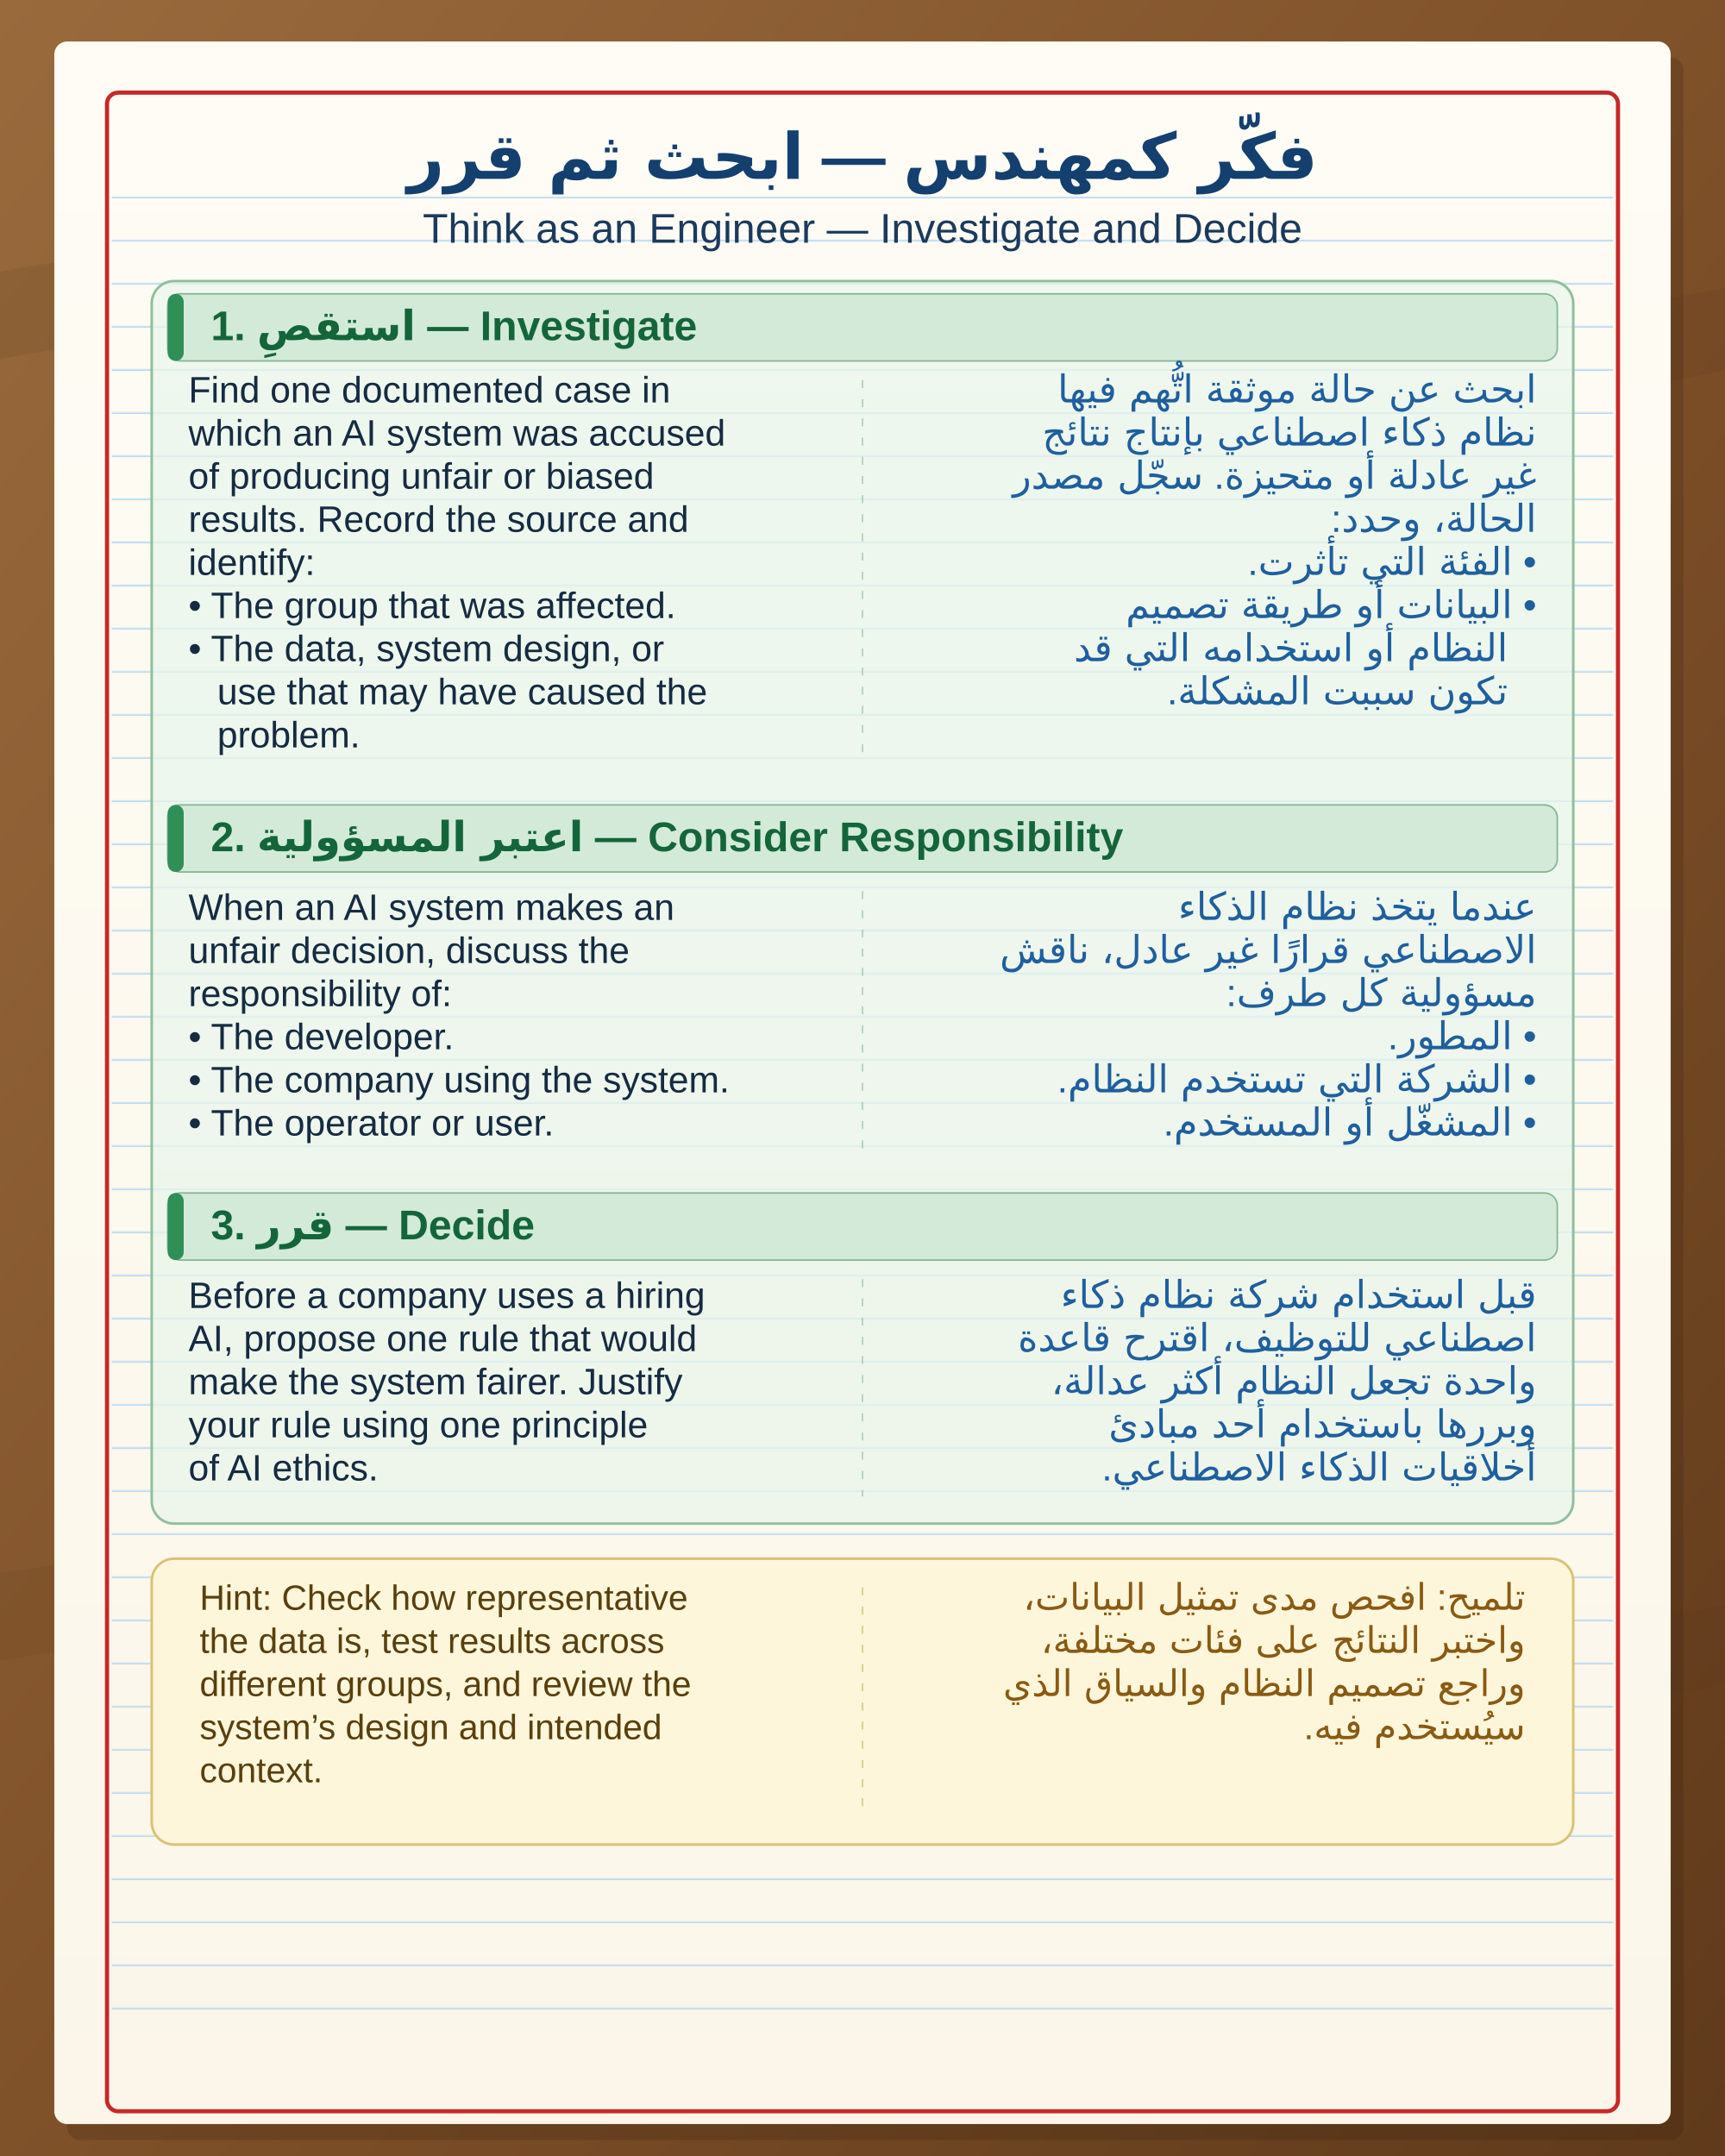
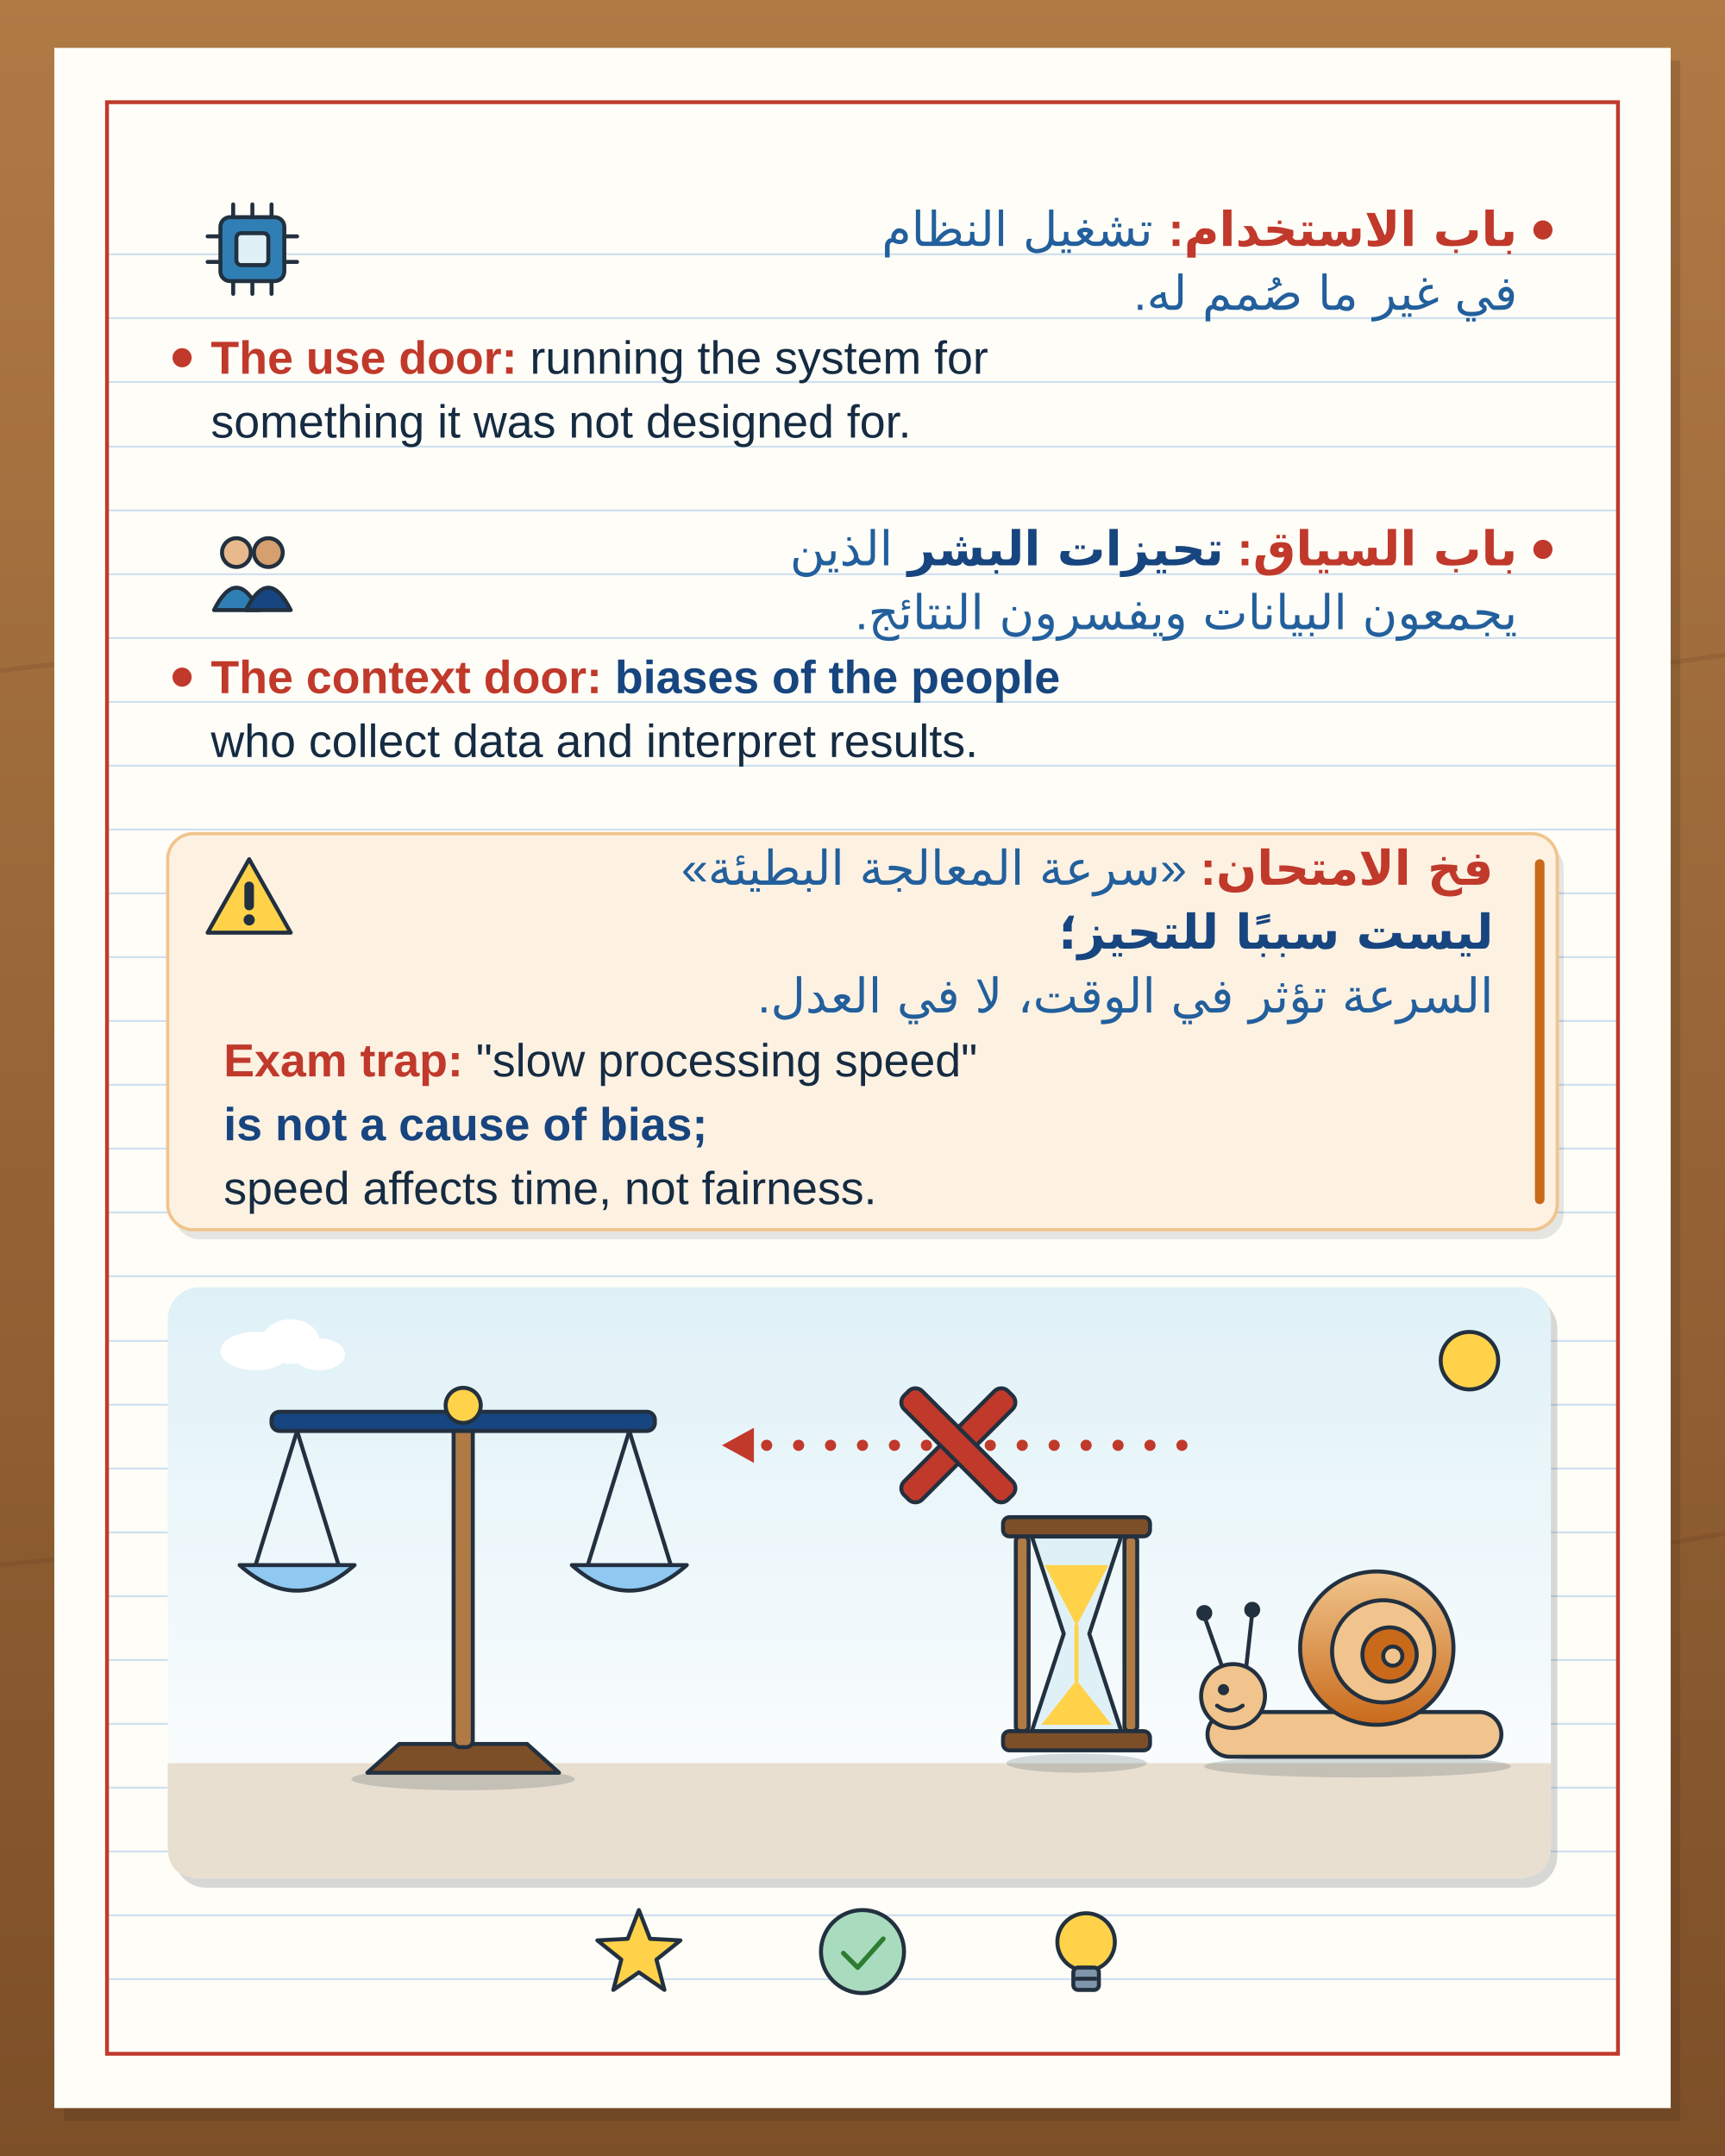
<svg xmlns="http://www.w3.org/2000/svg" width="1080" height="1350" viewBox="0 0 1080 1350" preserveAspectRatio="xMidYMid meet" style="width:100%;height:auto;max-width:1080px;display:block;margin:0 auto;">
  <defs>
-     <linearGradient id="deskWood" x1="0" y1="0" x2="1" y2="1">
-       <stop offset="0" stop-color="#996a3c" />
-       <stop offset="0.55" stop-color="#7d4f28" />
-       <stop offset="1" stop-color="#5f3a1b" />
+     <linearGradient id="pmDesk" x1="0" y1="0" x2="0" y2="1">
+       <stop offset="0" stop-color="#b07a45" />
+       <stop offset="1" stop-color="#7d4f28" />
    </linearGradient>
-     <linearGradient id="paperTone" x1="0" y1="0" x2="0" y2="1">
-       <stop offset="0" stop-color="#fefcf5" />
-       <stop offset="1" stop-color="#fbf6e9" />
+     <pattern id="pmRules" x="0" y="120" width="1080" height="40" patternUnits="userSpaceOnUse">
+       <line x1="0" y1="39.5" x2="1080" y2="39.5" stroke="#cfe0f0" stroke-width="1.4" />
+     </pattern>
+     <linearGradient id="ilSky" x1="0" y1="0" x2="0" y2="1">
+       <stop offset="0" stop-color="#dff1f7" />
+       <stop offset="1" stop-color="#ffffff" />
    </linearGradient>
-     <pattern id="ruledLines" patternUnits="userSpaceOnUse" x="0" y="123" width="27" height="27">
-       <line x1="0" y1="0.5" x2="27" y2="0.5" stroke="#b8d3e8" stroke-width="1.3" />
-     </pattern>
+     <linearGradient id="ilShell" x1="0" y1="0" x2="0" y2="1">
+       <stop offset="0" stop-color="#f0c48c" />
+       <stop offset="1" stop-color="#c96a1b" />
+     </linearGradient>
  </defs>
-   <rect x="0" y="0" width="1080" height="1350" fill="url(#deskWood)" />
-   <path d="M0,170 C 320,110 760,250 1080,180 L1080,232 C 760,300 320,160 0,225 Z" fill="#3f2410" opacity="0.10" />
-   <path d="M0,985 C 300,935 780,1065 1080,1005 L1080,1055 C 780,1115 300,985 0,1040 Z" fill="#3f2410" opacity="0.08" />
-   <rect x="42" y="36" width="1012" height="1304" rx="8" fill="#2b1a0c" opacity="0.20" />
-   <rect x="34" y="26" width="1012" height="1304" rx="8" fill="url(#paperTone)" />
-   <rect x="70" y="123" width="940" height="1160" fill="url(#ruledLines)" />
-   <rect x="67" y="58" width="946" height="1264" rx="7" fill="none" stroke="#c62828" stroke-width="2.6" />
-   <rect x="95" y="176" width="890" height="778" rx="14" fill="#e9f5ec" fill-opacity="0.72" stroke="#8fbf9c" stroke-width="1.6" />
-   <rect x="105" y="184" width="870" height="42" rx="8" fill="#d3ead9" stroke="#86b894" stroke-width="1" />
-   <rect x="105" y="184" width="10" height="42" rx="5" fill="#2f8f56" />
-   <rect x="105" y="504" width="870" height="42" rx="8" fill="#d3ead9" stroke="#86b894" stroke-width="1" />
-   <rect x="105" y="504" width="10" height="42" rx="5" fill="#2f8f56" />
-   <rect x="105" y="747" width="870" height="42" rx="8" fill="#d3ead9" stroke="#86b894" stroke-width="1" />
-   <rect x="105" y="747" width="10" height="42" rx="5" fill="#2f8f56" />
-   <rect x="95" y="976" width="890" height="179" rx="14" fill="#fdf6da" stroke="#d8c274" stroke-width="1.6" />
-   <line x1="540" y1="238" x2="540" y2="478" stroke="#9cc9a8" stroke-width="1" stroke-dasharray="5 7" opacity="0.75" />
-   <line x1="540" y1="558" x2="540" y2="721" stroke="#9cc9a8" stroke-width="1" stroke-dasharray="5 7" opacity="0.75" />
-   <line x1="540" y1="801" x2="540" y2="937" stroke="#9cc9a8" stroke-width="1" stroke-dasharray="5 7" opacity="0.75" />
-   <line x1="540" y1="994" x2="540" y2="1136" stroke="#d3bd70" stroke-width="1" stroke-dasharray="5 7" opacity="0.75" />
-   <text x="540" y="112" direction="rtl" unicode-bidi="plaintext" text-anchor="middle" font-family="Tahoma, Arial, 'Segoe UI', sans-serif" font-size="40" font-weight="bold" fill="#14406f">فكّر كمهندس — ابحث ثم قرر</text>
-   <text x="540" y="152" direction="ltr" unicode-bidi="plaintext" text-anchor="middle" font-family="'Segoe Print', 'Comic Sans MS', Arial, sans-serif" font-size="26" fill="#1b3a5c">Think as an Engineer — Investigate and Decide</text>
-   <text x="132" y="213" direction="ltr" unicode-bidi="embed" text-anchor="start" font-family="Tahoma, Arial, 'Segoe UI', sans-serif" font-size="26" font-weight="bold" fill="#14653a">1. استقصِ — Investigate</text>
-   <text x="962" y="252" direction="rtl" unicode-bidi="plaintext" text-anchor="start" font-family="Tahoma, Arial, 'Segoe UI', sans-serif" font-size="24" fill="#1e5f9e">
-     <tspan x="962" dy="0">ابحث عن حالة موثقة اتُّهم فيها</tspan>
-     <tspan x="962" dy="27">نظام ذكاء اصطناعي بإنتاج نتائج</tspan>
-     <tspan x="962" dy="27">غير عادلة أو متحيزة. سجّل مصدر</tspan>
-     <tspan x="962" dy="27">الحالة، وحدد:</tspan>
-     <tspan x="962" dy="27">• الفئة التي تأثرت.</tspan>
-     <tspan x="962" dy="27">• البيانات أو طريقة تصميم</tspan>
-     <tspan x="944" dy="27">النظام أو استخدامه التي قد</tspan>
-     <tspan x="944" dy="27">تكون سببت المشكلة.</tspan>
+   <rect x="0" y="0" width="1080" height="1350" fill="url(#pmDesk)" />
+   <path d="M0 420 C 300 380, 700 470, 1080 410" fill="none" stroke="#3a2411" stroke-width="3" opacity=".12" />
+   <path d="M0 980 C 350 940, 720 1030, 1080 960" fill="none" stroke="#3a2411" stroke-width="3" opacity=".12" />
+   <rect x="40" y="38" width="1012" height="1290" fill="#3a2411" opacity=".18" />
+   <rect x="34" y="30" width="1012" height="1290" fill="#fffdf7" />
+   <rect x="67" y="120" width="946" height="1152" fill="url(#pmRules)" />
+   <rect x="67" y="64" width="946" height="1222" fill="none" stroke="#c0392b" stroke-width="2.4" />
+   <rect x="109" y="528" width="870" height="248" rx="16" fill="#22303f" opacity=".12" />
+   <rect x="109" y="812" width="866" height="370" rx="20" fill="#22303f" opacity=".18" />
+   <rect x="105" y="522" width="870" height="248" rx="16" fill="#fdf1e2" stroke="#f0c48c" stroke-width="2" />
+   <rect x="961" y="538" width="6" height="216" rx="3" fill="#c96a1b" />
+   <circle cx="966" cy="144" r="6" fill="#c0392b" />
+   <circle cx="114" cy="224" r="6" fill="#c0392b" />
+   <circle cx="966" cy="344" r="6" fill="#c0392b" />
+   <circle cx="114" cy="424" r="6" fill="#c0392b" />
+   <g transform="translate(130 128)">
+     <line x1="16" y1="0" x2="16" y2="8" stroke="#22303f" stroke-width="2.5" stroke-linecap="round" />
+     <line x1="28" y1="0" x2="28" y2="8" stroke="#22303f" stroke-width="2.5" stroke-linecap="round" />
+     <line x1="40" y1="0" x2="40" y2="8" stroke="#22303f" stroke-width="2.5" stroke-linecap="round" />
+     <line x1="16" y1="48" x2="16" y2="56" stroke="#22303f" stroke-width="2.5" stroke-linecap="round" />
+     <line x1="28" y1="48" x2="28" y2="56" stroke="#22303f" stroke-width="2.5" stroke-linecap="round" />
+     <line x1="40" y1="48" x2="40" y2="56" stroke="#22303f" stroke-width="2.5" stroke-linecap="round" />
+     <line x1="0" y1="20" x2="8" y2="20" stroke="#22303f" stroke-width="2.5" stroke-linecap="round" />
+     <line x1="0" y1="36" x2="8" y2="36" stroke="#22303f" stroke-width="2.5" stroke-linecap="round" />
+     <line x1="48" y1="20" x2="56" y2="20" stroke="#22303f" stroke-width="2.5" stroke-linecap="round" />
+     <line x1="48" y1="36" x2="56" y2="36" stroke="#22303f" stroke-width="2.5" stroke-linecap="round" />
+     <rect x="8" y="8" width="40" height="40" rx="6" fill="#2f7fb5" stroke="#22303f" stroke-width="2.5" />
+     <rect x="18" y="18" width="20" height="20" rx="3" fill="#dff1f7" stroke="#22303f" stroke-width="2.5" />
+   </g>
+   <g transform="translate(130 330)">
+     <path d="M4 52 Q18 24 32 52 Z" fill="#2f7fb5" stroke="#22303f" stroke-width="2.5" stroke-linejoin="round" />
+     <path d="M24 52 Q38 24 52 52 Z" fill="#17457f" stroke="#22303f" stroke-width="2.5" stroke-linejoin="round" />
+     <circle cx="18" cy="16" r="9" fill="#e8b98d" stroke="#22303f" stroke-width="2.5" />
+     <circle cx="38" cy="16" r="9" fill="#d59f6f" stroke="#22303f" stroke-width="2.5" />
+   </g>
+   <g transform="translate(130 536)">
+     <polygon points="26,2 52,48 0,48" fill="#ffd24a" stroke="#22303f" stroke-width="2.5" stroke-linejoin="round" />
+     <rect x="23" y="16" width="6" height="18" rx="3" fill="#22303f" />
+     <circle cx="26" cy="40" r="3.5" fill="#22303f" />
+   </g>
+   <g>
+     <rect x="105" y="806" width="866" height="370" rx="20" fill="url(#ilSky)" />
+     <path d="M105 1104 H971 V1156 Q971 1176 951 1176 H125 Q105 1176 105 1156 Z" fill="#e8dfd1" />
+     <ellipse cx="160" cy="846" rx="22" ry="12" fill="#ffffff" />
+     <ellipse cx="182" cy="840" rx="18" ry="14" fill="#ffffff" />
+     <ellipse cx="200" cy="848" rx="16" ry="10" fill="#ffffff" />
+     <circle cx="920" cy="852" r="18" fill="#ffd24a" stroke="#22303f" stroke-width="2.5" />
+     <ellipse cx="290" cy="1114" rx="70" ry="7" fill="#22303f" opacity=".18" />
+     <polygon points="230,1110 350,1110 330,1092 250,1092" fill="#7d4f28" stroke="#22303f" stroke-width="2.5" stroke-linejoin="round" />
+     <rect x="284" y="884" width="12" height="210" rx="4" fill="#b07a45" stroke="#22303f" stroke-width="2.5" />
+     <line x1="186" y1="896" x2="160" y2="980" stroke="#22303f" stroke-width="2.5" stroke-linecap="round" />
+     <line x1="186" y1="896" x2="212" y2="980" stroke="#22303f" stroke-width="2.5" stroke-linecap="round" />
+     <line x1="394" y1="896" x2="368" y2="980" stroke="#22303f" stroke-width="2.5" stroke-linecap="round" />
+     <line x1="394" y1="896" x2="420" y2="980" stroke="#22303f" stroke-width="2.5" stroke-linecap="round" />
+     <rect x="170" y="884" width="240" height="12" rx="5" fill="#17457f" stroke="#22303f" stroke-width="2.5" />
+     <circle cx="290" cy="880" r="11" fill="#ffd24a" stroke="#22303f" stroke-width="2.5" />
+     <path d="M150 980 Q186 1012 222 980 Z" fill="#8fc9f2" stroke="#22303f" stroke-width="2.5" stroke-linejoin="round" />
+     <path d="M358 980 Q394 1012 430 980 Z" fill="#8fc9f2" stroke="#22303f" stroke-width="2.5" stroke-linejoin="round" />
+     <ellipse cx="674" cy="1104" rx="44" ry="6" fill="#22303f" opacity=".18" />
+     <path d="M646 962 L702 962 L682 1023 L702 1084 L646 1084 L666 1023 Z" fill="#dff1f7" stroke="#22303f" stroke-width="2.5" stroke-linejoin="round" />
+     <polygon points="654,980 694,980 674,1018" fill="#ffd24a" />
+     <line x1="674" y1="1018" x2="674" y2="1052" stroke="#ffd24a" stroke-width="2.5" stroke-linecap="round" />
+     <polygon points="652,1080 696,1080 674,1052" fill="#ffd24a" />
+     <rect x="636" y="962" width="8" height="122" rx="3" fill="#b07a45" stroke="#22303f" stroke-width="2.5" />
+     <rect x="704" y="962" width="8" height="122" rx="3" fill="#b07a45" stroke="#22303f" stroke-width="2.5" />
+     <rect x="628" y="950" width="92" height="12" rx="4" fill="#7d4f28" stroke="#22303f" stroke-width="2.5" />
+     <rect x="628" y="1084" width="92" height="12" rx="4" fill="#7d4f28" stroke="#22303f" stroke-width="2.5" />
+     <ellipse cx="850" cy="1106" rx="96" ry="7" fill="#22303f" opacity=".18" />
+     <line x1="766" y1="1046" x2="754" y2="1012" stroke="#22303f" stroke-width="2.5" stroke-linecap="round" />
+     <line x1="780" y1="1046" x2="784" y2="1010" stroke="#22303f" stroke-width="2.5" stroke-linecap="round" />
+     <circle cx="754" cy="1010" r="5" fill="#22303f" />
+     <circle cx="784" cy="1008" r="5" fill="#22303f" />
+     <rect x="756" y="1072" width="184" height="28" rx="14" fill="#f0c48c" stroke="#22303f" stroke-width="2.5" />
+     <circle cx="772" cy="1062" r="20" fill="#f0c48c" stroke="#22303f" stroke-width="2.5" />
+     <circle cx="766" cy="1058" r="3.5" fill="#22303f" />
+     <path d="M762 1068 Q770 1074 778 1068" fill="none" stroke="#22303f" stroke-width="2.5" stroke-linecap="round" />
+     <circle cx="862" cy="1032" r="48" fill="url(#ilShell)" stroke="#22303f" stroke-width="2.5" />
+     <circle cx="866" cy="1034" r="32" fill="#f0c48c" stroke="#22303f" stroke-width="2.5" />
+     <circle cx="870" cy="1036" r="17" fill="#c96a1b" stroke="#22303f" stroke-width="2.5" />
+     <circle cx="872" cy="1037" r="6" fill="#f0c48c" stroke="#22303f" stroke-width="2.5" />
+     <g fill="#c0392b">
+       <circle cx="740" cy="905" r="3.5" />
+       <circle cx="720" cy="905" r="3.5" />
+       <circle cx="700" cy="905" r="3.5" />
+       <circle cx="680" cy="905" r="3.5" />
+       <circle cx="660" cy="905" r="3.5" />
+       <circle cx="640" cy="905" r="3.5" />
+       <circle cx="620" cy="905" r="3.5" />
+       <circle cx="600" cy="905" r="3.5" />
+       <circle cx="580" cy="905" r="3.5" />
+       <circle cx="560" cy="905" r="3.5" />
+       <circle cx="540" cy="905" r="3.5" />
+       <circle cx="520" cy="905" r="3.5" />
+       <circle cx="500" cy="905" r="3.5" />
+       <circle cx="480" cy="905" r="3.5" />
+     </g>
+     <polygon points="452,905 472,894 472,916" fill="#c0392b" />
+     <g transform="translate(600 905) rotate(45)">
+       <rect x="-8" y="-46" width="16" height="92" rx="6" fill="#c0392b" stroke="#22303f" stroke-width="2.5" />
+       <rect x="-46" y="-8" width="92" height="16" rx="6" fill="#c0392b" stroke="#22303f" stroke-width="2.5" />
+     </g>
+   </g>
+   <g transform="translate(372 1194)">
+     <polygon points="28,2 35,20 54,21 39,33 44,52 28,41 12,52 17,33 2,21 21,20" fill="#ffd24a" stroke="#22303f" stroke-width="2.5" stroke-linejoin="round" />
+   </g>
+   <g transform="translate(512 1194)">
+     <circle cx="28" cy="28" r="26" fill="#a9dcbe" stroke="#22303f" stroke-width="2.5" />
+     <path d="M16 29 L25 38 L41 20" fill="none" stroke="#2e7d32" stroke-width="3" stroke-linecap="round" stroke-linejoin="round" />
+   </g>
+   <g transform="translate(652 1194)">
+     <circle cx="28" cy="22" r="18" fill="#ffd24a" stroke="#22303f" stroke-width="2.5" />
+     <rect x="20" y="38" width="16" height="14" rx="3" fill="#7f95ab" stroke="#22303f" stroke-width="2.5" />
+     <line x1="22" y1="45" x2="34" y2="45" stroke="#22303f" stroke-width="2.5" stroke-linecap="round" />
+   </g>
+   <text x="950" y="154" direction="rtl" unicode-bidi="plaintext" text-anchor="start" font-family="Tahoma, Arial, Segoe UI, sans-serif" font-size="30" fill="#225f9c">
+     <tspan x="950" dy="0">
+       <tspan font-weight="bold" fill="#c0392b">باب الاستخدام:</tspan> تشغيل النظام</tspan>
+     <tspan x="950" dy="40">في غير ما صُمم له.</tspan>
  </text>
-   <text x="118" y="252" direction="ltr" unicode-bidi="plaintext" text-anchor="start" font-family="'Segoe Print', 'Comic Sans MS', Arial, sans-serif" font-size="23" fill="#152b42">
-     <tspan x="118" dy="0">Find one documented case in</tspan>
-     <tspan x="118" dy="27">which an AI system was accused</tspan>
-     <tspan x="118" dy="27">of producing unfair or biased</tspan>
-     <tspan x="118" dy="27">results. Record the source and</tspan>
-     <tspan x="118" dy="27">identify:</tspan>
-     <tspan x="118" dy="27">• The group that was affected.</tspan>
-     <tspan x="118" dy="27">• The data, system design, or</tspan>
-     <tspan x="136" dy="27">use that may have caused the</tspan>
-     <tspan x="136" dy="27">problem.</tspan>
+   <text x="132" y="234" direction="ltr" unicode-bidi="plaintext" text-anchor="start" font-family="Segoe Print, Comic Sans MS, Arial, sans-serif" font-size="29" fill="#152b42">
+     <tspan x="132" dy="0">
+       <tspan font-weight="bold" fill="#c0392b">The use door:</tspan> running the system for</tspan>
+     <tspan x="132" dy="40">something it was not designed for.</tspan>
  </text>
-   <text x="132" y="533" direction="ltr" unicode-bidi="embed" text-anchor="start" font-family="Tahoma, Arial, 'Segoe UI', sans-serif" font-size="26" font-weight="bold" fill="#14653a">2. اعتبر المسؤولية — Consider Responsibility</text>
-   <text x="962" y="576" direction="rtl" unicode-bidi="plaintext" text-anchor="start" font-family="Tahoma, Arial, 'Segoe UI', sans-serif" font-size="24" fill="#1e5f9e">
-     <tspan x="962" dy="0">عندما يتخذ نظام الذكاء</tspan>
-     <tspan x="962" dy="27">الاصطناعي قرارًا غير عادل، ناقش</tspan>
-     <tspan x="962" dy="27">مسؤولية كل طرف:</tspan>
-     <tspan x="962" dy="27">• المطور.</tspan>
-     <tspan x="962" dy="27">• الشركة التي تستخدم النظام.</tspan>
-     <tspan x="962" dy="27">• المشغّل أو المستخدم.</tspan>
+   <text x="950" y="354" direction="rtl" unicode-bidi="plaintext" text-anchor="start" font-family="Tahoma, Arial, Segoe UI, sans-serif" font-size="30" fill="#225f9c">
+     <tspan x="950" dy="0">
+       <tspan font-weight="bold" fill="#c0392b">باب السياق:</tspan>
+       <tspan font-weight="bold" fill="#17457f">تحيزات البشر</tspan> الذين</tspan>
+     <tspan x="950" dy="40">يجمعون البيانات ويفسرون النتائج.</tspan>
  </text>
-   <text x="118" y="576" direction="ltr" unicode-bidi="plaintext" text-anchor="start" font-family="'Segoe Print', 'Comic Sans MS', Arial, sans-serif" font-size="23" fill="#152b42">
-     <tspan x="118" dy="0">When an AI system makes an</tspan>
-     <tspan x="118" dy="27">unfair decision, discuss the</tspan>
-     <tspan x="118" dy="27">responsibility of:</tspan>
-     <tspan x="118" dy="27">• The developer.</tspan>
-     <tspan x="118" dy="27">• The company using the system.</tspan>
-     <tspan x="118" dy="27">• The operator or user.</tspan>
+   <text x="132" y="434" direction="ltr" unicode-bidi="plaintext" text-anchor="start" font-family="Segoe Print, Comic Sans MS, Arial, sans-serif" font-size="29" fill="#152b42">
+     <tspan x="132" dy="0">
+       <tspan font-weight="bold" fill="#c0392b">The context door:</tspan>
+       <tspan font-weight="bold" fill="#17457f">biases of the people</tspan>
+     </tspan>
+     <tspan x="132" dy="40">who collect data and interpret results.</tspan>
  </text>
-   <text x="132" y="776" direction="ltr" unicode-bidi="embed" text-anchor="start" font-family="Tahoma, Arial, 'Segoe UI', sans-serif" font-size="26" font-weight="bold" fill="#14653a">3. قرر — Decide</text>
-   <text x="962" y="819" direction="rtl" unicode-bidi="plaintext" text-anchor="start" font-family="Tahoma, Arial, 'Segoe UI', sans-serif" font-size="24" fill="#1e5f9e">
-     <tspan x="962" dy="0">قبل استخدام شركة نظام ذكاء</tspan>
-     <tspan x="962" dy="27">اصطناعي للتوظيف، اقترح قاعدة</tspan>
-     <tspan x="962" dy="27">واحدة تجعل النظام أكثر عدالة،</tspan>
-     <tspan x="962" dy="27">وبررها باستخدام أحد مبادئ</tspan>
-     <tspan x="962" dy="27">أخلاقيات الذكاء الاصطناعي.</tspan>
+   <text x="935" y="554" direction="rtl" unicode-bidi="plaintext" text-anchor="start" font-family="Tahoma, Arial, Segoe UI, sans-serif" font-size="30" fill="#225f9c">
+     <tspan x="935" dy="0">
+       <tspan font-weight="bold" fill="#c0392b">فخ الامتحان:</tspan> «سرعة المعالجة البطيئة»</tspan>
+     <tspan x="935" dy="40">
+       <tspan font-weight="bold" fill="#17457f">ليست سببًا للتحيز؛</tspan>
+     </tspan>
+     <tspan x="935" dy="40">السرعة تؤثر في الوقت، لا في العدل.</tspan>
  </text>
-   <text x="118" y="819" direction="ltr" unicode-bidi="plaintext" text-anchor="start" font-family="'Segoe Print', 'Comic Sans MS', Arial, sans-serif" font-size="23" fill="#152b42">
-     <tspan x="118" dy="0">Before a company uses a hiring</tspan>
-     <tspan x="118" dy="27">AI, propose one rule that would</tspan>
-     <tspan x="118" dy="27">make the system fairer. Justify</tspan>
-     <tspan x="118" dy="27">your rule using one principle</tspan>
-     <tspan x="118" dy="27">of AI ethics.</tspan>
-   </text>
-   <text x="955" y="1008" direction="rtl" unicode-bidi="plaintext" text-anchor="start" font-family="Tahoma, Arial, 'Segoe UI', sans-serif" font-size="23" fill="#8a5a12">
-     <tspan x="955" dy="0">تلميح: افحص مدى تمثيل البيانات،</tspan>
-     <tspan x="955" dy="27">واختبر النتائج على فئات مختلفة،</tspan>
-     <tspan x="955" dy="27">وراجع تصميم النظام والسياق الذي</tspan>
-     <tspan x="955" dy="27">سيُستخدم فيه.</tspan>
-   </text>
-   <text x="125" y="1008" direction="ltr" unicode-bidi="plaintext" text-anchor="start" font-family="'Segoe Print', 'Comic Sans MS', Arial, sans-serif" font-size="22" fill="#5a3f0c">
-     <tspan x="125" dy="0">Hint: Check how representative</tspan>
-     <tspan x="125" dy="27">the data is, test results across</tspan>
-     <tspan x="125" dy="27">different groups, and review the</tspan>
-     <tspan x="125" dy="27">system’s design and intended</tspan>
-     <tspan x="125" dy="27">context.</tspan>
+   <text x="140" y="674" direction="ltr" unicode-bidi="plaintext" text-anchor="start" font-family="Segoe Print, Comic Sans MS, Arial, sans-serif" font-size="29" fill="#152b42">
+     <tspan x="140" dy="0">
+       <tspan font-weight="bold" fill="#c0392b">Exam trap:</tspan> "slow processing speed"</tspan>
+     <tspan x="140" dy="40">
+       <tspan font-weight="bold" fill="#17457f">is not a cause of bias;</tspan>
+     </tspan>
+     <tspan x="140" dy="40">speed affects time, not fairness.</tspan>
  </text>
</svg>
